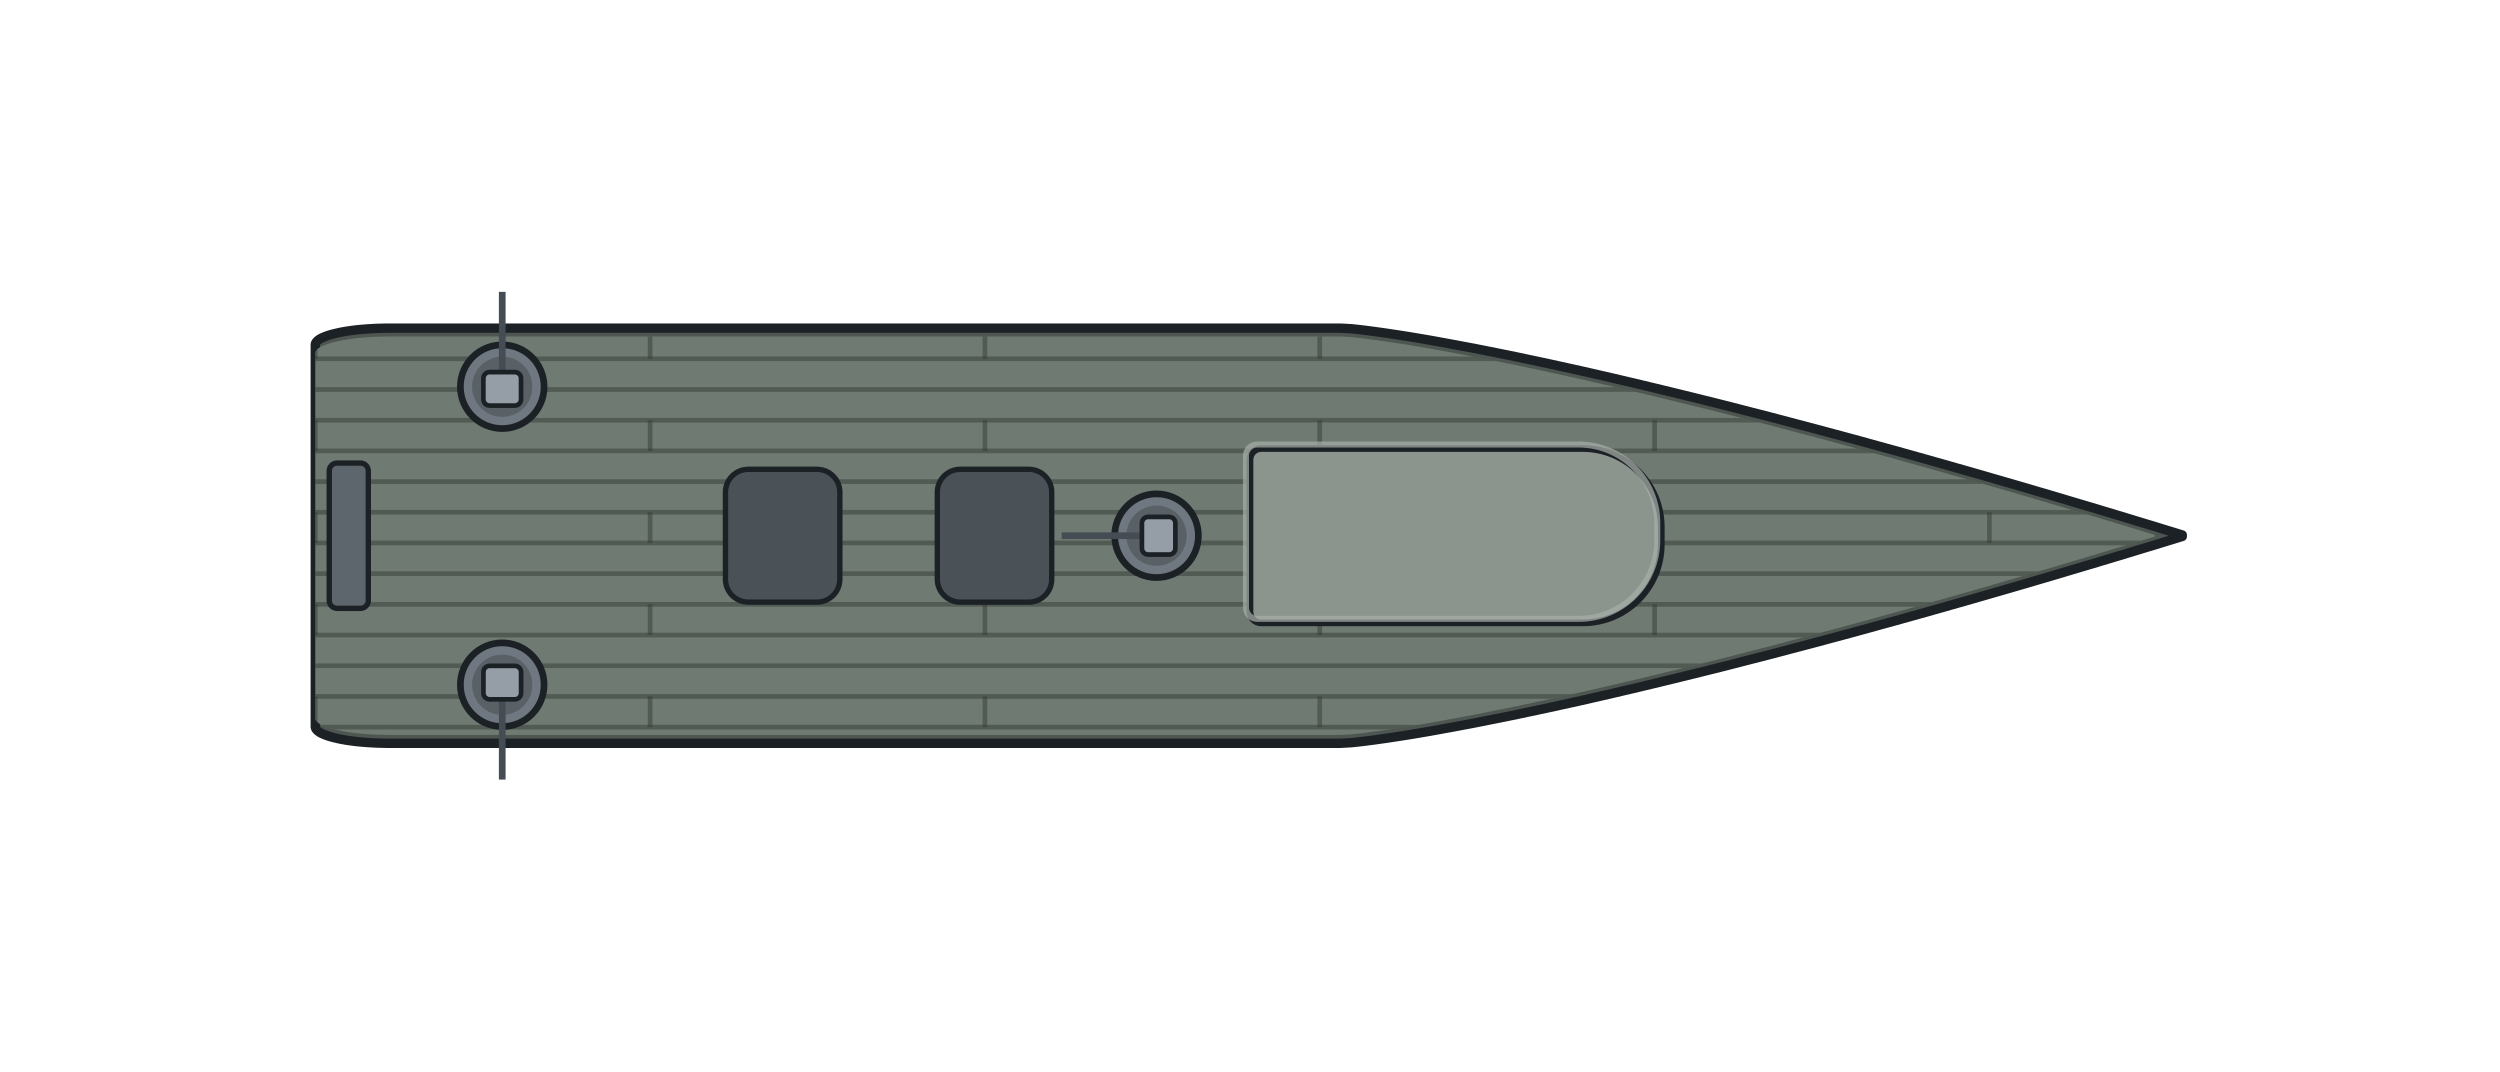
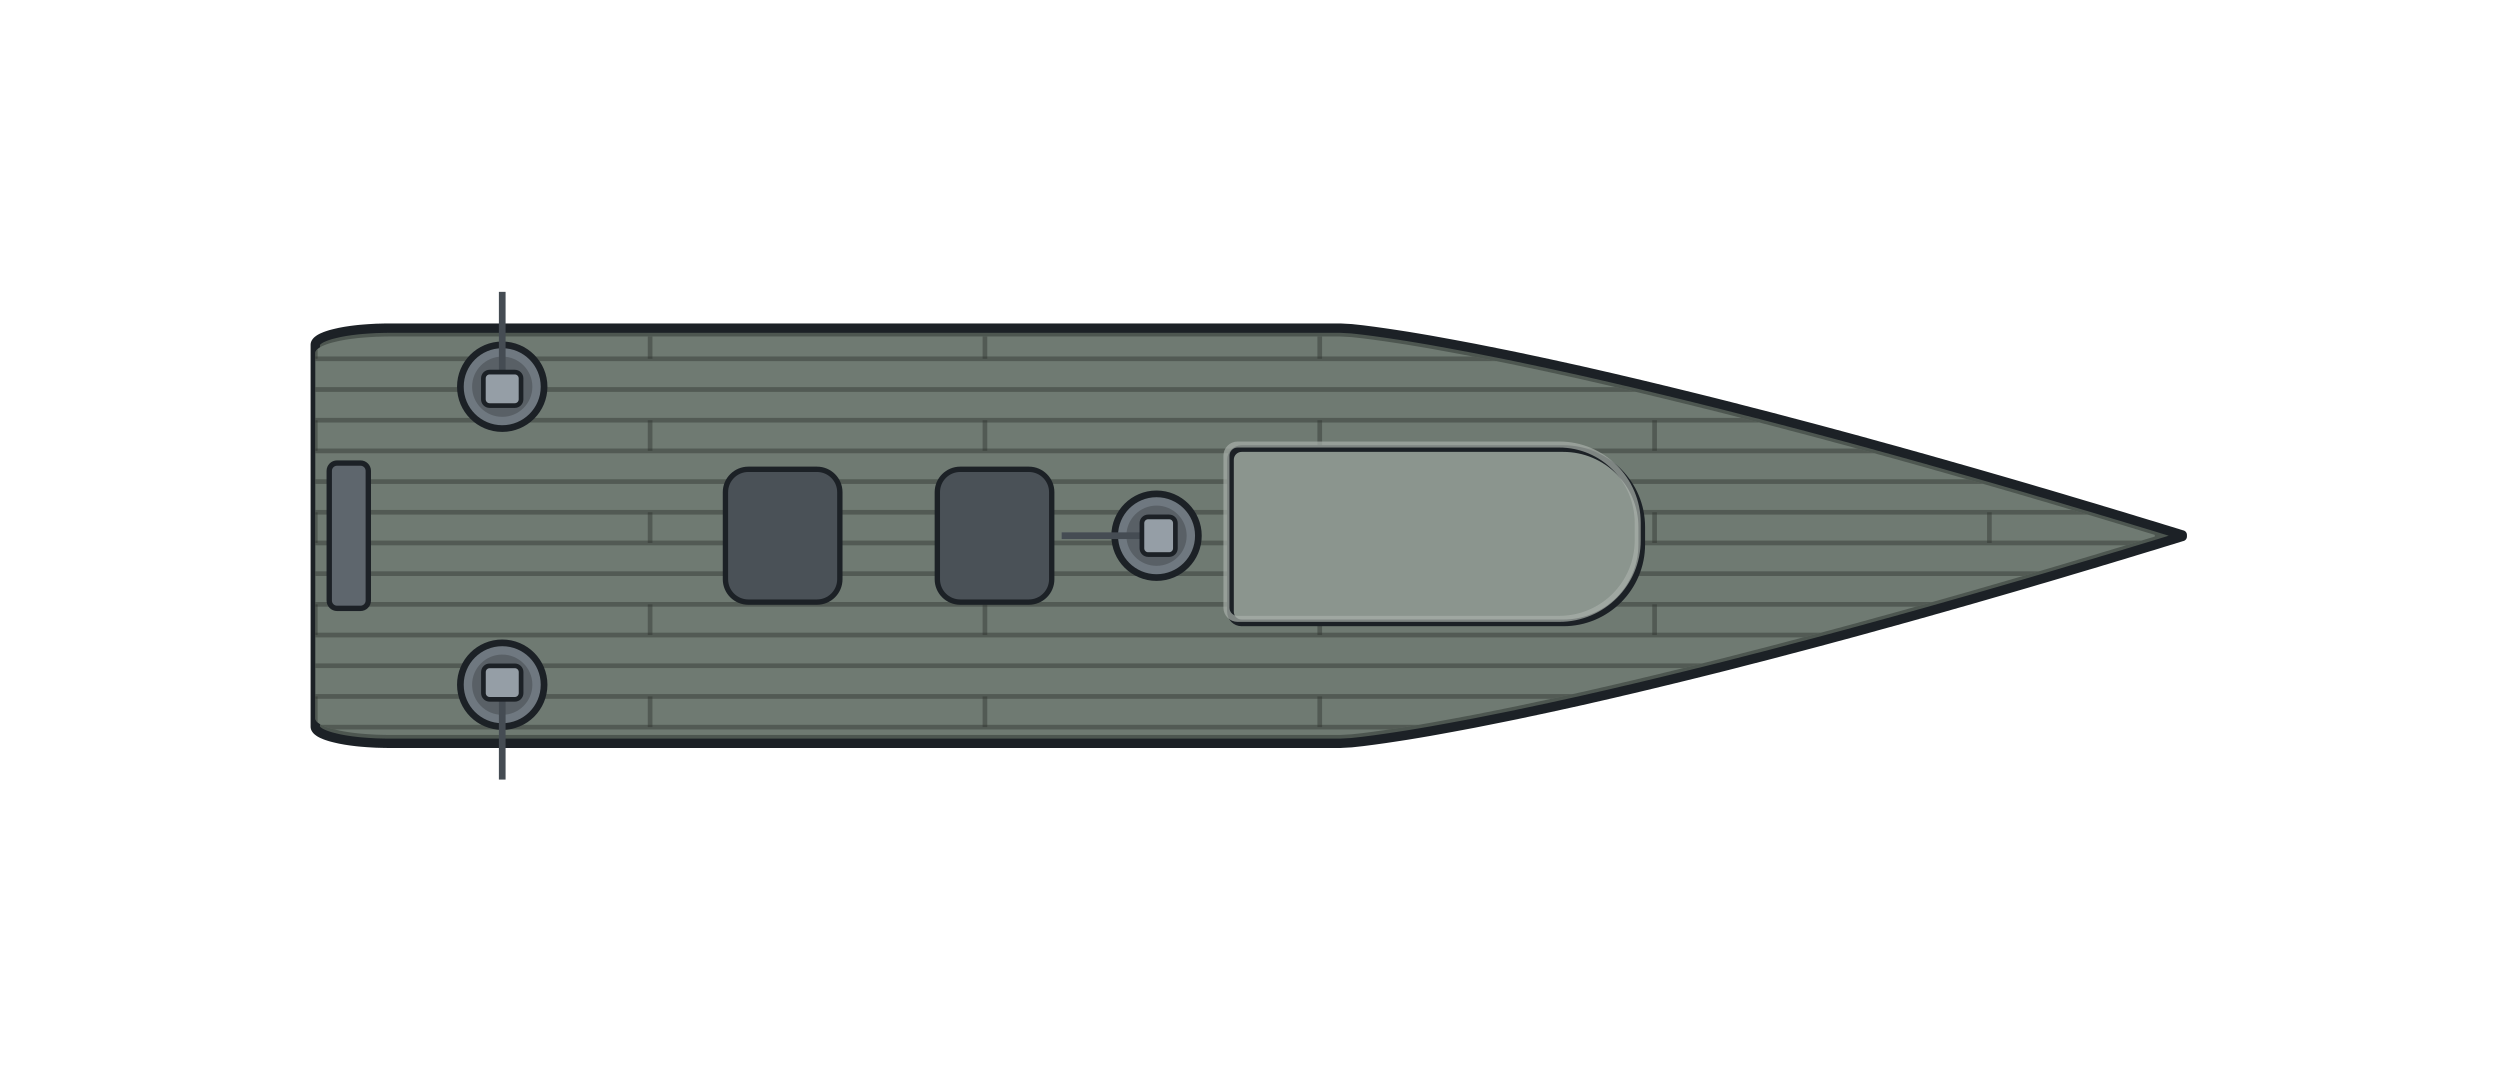
<svg xmlns="http://www.w3.org/2000/svg" width="448" height="192" viewBox="-22.4 -9.6 44.8 19.2" shape-rendering="geometricPrecision">
  <defs>
    <clipPath id="hullclip">
      <path d="M-16.75,-3.422 L-16.749,-3.435 L-16.745,-3.448 L-16.739,-3.46 L-16.73,-3.473 L-16.719,-3.486 L-16.706,-3.498 L-16.69,-3.51 L-16.672,-3.523 L-16.651,-3.535 L-16.628,-3.547 L-16.602,-3.558 L-16.574,-3.57 L-16.544,-3.581 L-16.511,-3.592 L-16.476,-3.603 L-16.438,-3.613 L-16.398,-3.623 L-16.355,-3.633 L-16.311,-3.643 L-16.263,-3.652 L-16.214,-3.661 L-16.162,-3.669 L-16.107,-3.677 L-16.051,-3.684 L-15.992,-3.691 L-15.93,-3.697 L-15.866,-3.702 L-15.8,-3.707 L-15.732,-3.711 L-15.662,-3.715 L-15.589,-3.717 L-15.513,-3.719 L-15.436,-3.72 L-15.356,-3.72 L-15.274,-3.72 L-15.19,-3.72 L-15.104,-3.72 L-15.015,-3.72 L-14.924,-3.72 L-14.831,-3.72 L-14.736,-3.72 L-14.639,-3.72 L-14.54,-3.72 L-14.438,-3.72 L-14.334,-3.72 L-14.229,-3.72 L-14.121,-3.72 L-14.011,-3.72 L-13.899,-3.72 L-13.785,-3.72 L-13.669,-3.72 L-13.551,-3.72 L-13.431,-3.72 L-13.309,-3.72 L-13.185,-3.72 L-13.06,-3.72 L-12.932,-3.72 L-12.802,-3.72 L-12.671,-3.72 L-12.538,-3.72 L-12.402,-3.72 L-12.266,-3.72 L-12.127,-3.72 L-11.986,-3.72 L-11.844,-3.72 L-11.7,-3.72 L-11.554,-3.72 L-11.407,-3.72 L-11.258,-3.72 L-11.107,-3.72 L-10.955,-3.72 L-10.801,-3.72 L-10.646,-3.72 L-10.489,-3.72 L-10.33,-3.72 L-10.17,-3.72 L-10.008,-3.72 L-9.845,-3.72 L-9.681,-3.72 L-9.515,-3.72 L-9.348,-3.72 L-9.179,-3.72 L-9.009,-3.72 L-8.838,-3.72 L-8.665,-3.72 L-8.492,-3.72 L-8.317,-3.72 L-8.14,-3.72 L-7.963,-3.72 L-7.784,-3.72 L-7.604,-3.72 L-7.423,-3.72 L-7.241,-3.72 L-7.058,-3.72 L-6.874,-3.72 L-6.689,-3.72 L-6.503,-3.72 L-6.316,-3.72 L-6.128,-3.72 L-5.94,-3.72 L-5.75,-3.72 L-5.559,-3.72 L-5.368,-3.72 L-5.176,-3.72 L-4.983,-3.72 L-4.79,-3.72 L-4.595,-3.72 L-4.4,-3.72 L-4.205,-3.72 L-4.009,-3.72 L-3.812,-3.72 L-3.614,-3.72 L-3.417,-3.72 L-3.218,-3.72 L-3.019,-3.72 L-2.82,-3.72 L-2.62,-3.72 L-2.42,-3.72 L-2.22,-3.72 L-2.019,-3.72 L-1.818,-3.72 L-1.617,-3.72 L-1.415,-3.72 L-1.213,-3.72 L-1.011,-3.72 L-0.809,-3.72 L-0.607,-3.72 L-0.405,-3.72 L-0.202,-3.72 L-0,-3.72 L0.202,-3.72 L0.405,-3.72 L0.607,-3.72 L0.809,-3.72 L1.011,-3.72 L1.213,-3.72 L1.415,-3.72 L1.617,-3.72 L1.818,-3.709 L2.019,-3.687 L2.22,-3.661 L2.42,-3.633 L2.62,-3.603 L2.82,-3.572 L3.019,-3.539 L3.218,-3.505 L3.417,-3.469 L3.614,-3.433 L3.812,-3.396 L4.009,-3.359 L4.205,-3.32 L4.4,-3.281 L4.595,-3.242 L4.79,-3.202 L4.983,-3.161 L5.176,-3.12 L5.368,-3.079 L5.559,-3.037 L5.75,-2.995 L5.94,-2.953 L6.128,-2.91 L6.316,-2.867 L6.503,-2.824 L6.689,-2.78 L6.874,-2.737 L7.058,-2.693 L7.241,-2.649 L7.423,-2.605 L7.604,-2.561 L7.784,-2.517 L7.963,-2.473 L8.14,-2.429 L8.317,-2.385 L8.492,-2.341 L8.665,-2.297 L8.838,-2.252 L9.009,-2.208 L9.179,-2.165 L9.348,-2.121 L9.515,-2.077 L9.681,-2.033 L9.845,-1.99 L10.008,-1.947 L10.17,-1.904 L10.33,-1.861 L10.489,-1.818 L10.646,-1.776 L10.801,-1.734 L10.955,-1.692 L11.107,-1.65 L11.258,-1.608 L11.407,-1.567 L11.554,-1.527 L11.7,-1.486 L11.844,-1.446 L11.986,-1.406 L12.127,-1.367 L12.266,-1.327 L12.402,-1.289 L12.538,-1.25 L12.671,-1.212 L12.802,-1.175 L12.932,-1.138 L13.06,-1.101 L13.185,-1.065 L13.309,-1.029 L13.431,-0.994 L13.551,-0.959 L13.669,-0.925 L13.785,-0.891 L13.899,-0.858 L14.011,-0.825 L14.121,-0.792 L14.229,-0.761 L14.334,-0.73 L14.438,-0.699 L14.54,-0.669 L14.639,-0.639 L14.736,-0.61 L14.831,-0.582 L14.924,-0.554 L15.015,-0.527 L15.104,-0.501 L15.19,-0.475 L15.274,-0.449 L15.356,-0.425 L15.436,-0.401 L15.513,-0.377 L15.589,-0.355 L15.662,-0.333 L15.732,-0.311 L15.8,-0.291 L15.866,-0.27 L15.93,-0.251 L15.992,-0.232 L16.051,-0.214 L16.107,-0.197 L16.162,-0.181 L16.214,-0.165 L16.263,-0.15 L16.311,-0.135 L16.355,-0.121 L16.398,-0.108 L16.438,-0.096 L16.476,-0.084 L16.511,-0.074 L16.544,-0.064 L16.574,-0.054 L16.602,-0.046 L16.628,-0.038 L16.651,-0.03 L16.672,-0.024 L16.69,-0.018 L16.706,-0.014 L16.706,0.014 L16.69,0.018 L16.672,0.024 L16.651,0.03 L16.628,0.038 L16.602,0.046 L16.574,0.054 L16.544,0.064 L16.511,0.074 L16.476,0.084 L16.438,0.096 L16.398,0.108 L16.355,0.121 L16.311,0.135 L16.263,0.15 L16.214,0.165 L16.162,0.181 L16.107,0.197 L16.051,0.214 L15.992,0.232 L15.93,0.251 L15.866,0.27 L15.8,0.291 L15.732,0.311 L15.662,0.333 L15.589,0.355 L15.513,0.377 L15.436,0.401 L15.356,0.425 L15.274,0.449 L15.19,0.475 L15.104,0.501 L15.015,0.527 L14.924,0.554 L14.831,0.582 L14.736,0.61 L14.639,0.639 L14.54,0.669 L14.438,0.699 L14.334,0.73 L14.229,0.761 L14.121,0.792 L14.011,0.825 L13.899,0.858 L13.785,0.891 L13.669,0.925 L13.551,0.959 L13.431,0.994 L13.309,1.029 L13.185,1.065 L13.06,1.101 L12.932,1.138 L12.802,1.175 L12.671,1.212 L12.538,1.25 L12.402,1.289 L12.266,1.327 L12.127,1.367 L11.986,1.406 L11.844,1.446 L11.7,1.486 L11.554,1.527 L11.407,1.567 L11.258,1.608 L11.107,1.65 L10.955,1.692 L10.801,1.734 L10.646,1.776 L10.489,1.818 L10.33,1.861 L10.17,1.904 L10.008,1.947 L9.845,1.99 L9.681,2.033 L9.515,2.077 L9.348,2.121 L9.179,2.165 L9.009,2.208 L8.838,2.252 L8.665,2.297 L8.492,2.341 L8.317,2.385 L8.14,2.429 L7.963,2.473 L7.784,2.517 L7.604,2.561 L7.423,2.605 L7.241,2.649 L7.058,2.693 L6.874,2.737 L6.689,2.78 L6.503,2.824 L6.316,2.867 L6.128,2.91 L5.94,2.953 L5.75,2.995 L5.559,3.037 L5.368,3.079 L5.176,3.12 L4.983,3.161 L4.79,3.202 L4.595,3.242 L4.4,3.281 L4.205,3.32 L4.009,3.359 L3.812,3.396 L3.614,3.433 L3.417,3.469 L3.218,3.505 L3.019,3.539 L2.82,3.572 L2.62,3.603 L2.42,3.633 L2.22,3.661 L2.019,3.687 L1.818,3.709 L1.617,3.72 L1.415,3.72 L1.213,3.72 L1.011,3.72 L0.809,3.72 L0.607,3.72 L0.405,3.72 L0.202,3.72 L-0,3.72 L-0.202,3.72 L-0.405,3.72 L-0.607,3.72 L-0.809,3.72 L-1.011,3.72 L-1.213,3.72 L-1.415,3.72 L-1.617,3.72 L-1.818,3.72 L-2.019,3.72 L-2.22,3.72 L-2.42,3.72 L-2.62,3.72 L-2.82,3.72 L-3.019,3.72 L-3.218,3.72 L-3.417,3.72 L-3.614,3.72 L-3.812,3.72 L-4.009,3.72 L-4.205,3.72 L-4.4,3.72 L-4.595,3.72 L-4.79,3.72 L-4.983,3.72 L-5.176,3.72 L-5.368,3.72 L-5.559,3.72 L-5.75,3.72 L-5.94,3.72 L-6.128,3.72 L-6.316,3.72 L-6.503,3.72 L-6.689,3.72 L-6.874,3.72 L-7.058,3.72 L-7.241,3.72 L-7.423,3.72 L-7.604,3.72 L-7.784,3.72 L-7.963,3.72 L-8.14,3.72 L-8.317,3.72 L-8.492,3.72 L-8.665,3.72 L-8.838,3.72 L-9.009,3.72 L-9.179,3.72 L-9.348,3.72 L-9.515,3.72 L-9.681,3.72 L-9.845,3.72 L-10.008,3.72 L-10.17,3.72 L-10.33,3.72 L-10.489,3.72 L-10.646,3.72 L-10.801,3.72 L-10.955,3.72 L-11.107,3.72 L-11.258,3.72 L-11.407,3.72 L-11.554,3.72 L-11.7,3.72 L-11.844,3.72 L-11.986,3.72 L-12.127,3.72 L-12.266,3.72 L-12.402,3.72 L-12.538,3.72 L-12.671,3.72 L-12.802,3.72 L-12.932,3.72 L-13.06,3.72 L-13.185,3.72 L-13.309,3.72 L-13.431,3.72 L-13.551,3.72 L-13.669,3.72 L-13.785,3.72 L-13.899,3.72 L-14.011,3.72 L-14.121,3.72 L-14.229,3.72 L-14.334,3.72 L-14.438,3.72 L-14.54,3.72 L-14.639,3.72 L-14.736,3.72 L-14.831,3.72 L-14.924,3.72 L-15.015,3.72 L-15.104,3.72 L-15.19,3.72 L-15.274,3.72 L-15.356,3.72 L-15.436,3.72 L-15.513,3.719 L-15.589,3.717 L-15.662,3.715 L-15.732,3.711 L-15.8,3.707 L-15.866,3.702 L-15.93,3.697 L-15.992,3.691 L-16.051,3.684 L-16.107,3.677 L-16.162,3.669 L-16.214,3.661 L-16.263,3.652 L-16.311,3.643 L-16.355,3.633 L-16.398,3.623 L-16.438,3.613 L-16.476,3.603 L-16.511,3.592 L-16.544,3.581 L-16.574,3.57 L-16.602,3.558 L-16.628,3.547 L-16.651,3.535 L-16.672,3.523 L-16.69,3.51 L-16.706,3.498 L-16.719,3.486 L-16.73,3.473 L-16.739,3.46 L-16.745,3.448 L-16.749,3.435 L-16.75,3.422 Z" />
    </clipPath>
    <clipPath id="deckclip">
      <path d="M-16.75,-3.272 L-16.749,-3.285 L-16.745,-3.298 L-16.739,-3.31 L-16.73,-3.323 L-16.719,-3.336 L-16.706,-3.348 L-16.69,-3.36 L-16.672,-3.373 L-16.651,-3.385 L-16.628,-3.397 L-16.602,-3.408 L-16.574,-3.42 L-16.544,-3.431 L-16.511,-3.442 L-16.476,-3.453 L-16.438,-3.463 L-16.398,-3.473 L-16.355,-3.483 L-16.311,-3.493 L-16.263,-3.502 L-16.214,-3.511 L-16.162,-3.519 L-16.107,-3.527 L-16.051,-3.534 L-15.992,-3.541 L-15.93,-3.547 L-15.866,-3.552 L-15.8,-3.557 L-15.732,-3.561 L-15.662,-3.565 L-15.589,-3.567 L-15.513,-3.569 L-15.436,-3.57 L-15.356,-3.57 L-15.274,-3.57 L-15.19,-3.57 L-15.104,-3.57 L-15.015,-3.57 L-14.924,-3.57 L-14.831,-3.57 L-14.736,-3.57 L-14.639,-3.57 L-14.54,-3.57 L-14.438,-3.57 L-14.334,-3.57 L-14.229,-3.57 L-14.121,-3.57 L-14.011,-3.57 L-13.899,-3.57 L-13.785,-3.57 L-13.669,-3.57 L-13.551,-3.57 L-13.431,-3.57 L-13.309,-3.57 L-13.185,-3.57 L-13.06,-3.57 L-12.932,-3.57 L-12.802,-3.57 L-12.671,-3.57 L-12.538,-3.57 L-12.402,-3.57 L-12.266,-3.57 L-12.127,-3.57 L-11.986,-3.57 L-11.844,-3.57 L-11.7,-3.57 L-11.554,-3.57 L-11.407,-3.57 L-11.258,-3.57 L-11.107,-3.57 L-10.955,-3.57 L-10.801,-3.57 L-10.646,-3.57 L-10.489,-3.57 L-10.33,-3.57 L-10.17,-3.57 L-10.008,-3.57 L-9.845,-3.57 L-9.681,-3.57 L-9.515,-3.57 L-9.348,-3.57 L-9.179,-3.57 L-9.009,-3.57 L-8.838,-3.57 L-8.665,-3.57 L-8.492,-3.57 L-8.317,-3.57 L-8.14,-3.57 L-7.963,-3.57 L-7.784,-3.57 L-7.604,-3.57 L-7.423,-3.57 L-7.241,-3.57 L-7.058,-3.57 L-6.874,-3.57 L-6.689,-3.57 L-6.503,-3.57 L-6.316,-3.57 L-6.128,-3.57 L-5.94,-3.57 L-5.75,-3.57 L-5.559,-3.57 L-5.368,-3.57 L-5.176,-3.57 L-4.983,-3.57 L-4.79,-3.57 L-4.595,-3.57 L-4.4,-3.57 L-4.205,-3.57 L-4.009,-3.57 L-3.812,-3.57 L-3.614,-3.57 L-3.417,-3.57 L-3.218,-3.57 L-3.019,-3.57 L-2.82,-3.57 L-2.62,-3.57 L-2.42,-3.57 L-2.22,-3.57 L-2.019,-3.57 L-1.818,-3.57 L-1.617,-3.57 L-1.415,-3.57 L-1.213,-3.57 L-1.011,-3.57 L-0.809,-3.57 L-0.607,-3.57 L-0.405,-3.57 L-0.202,-3.57 L-0,-3.57 L0.202,-3.57 L0.405,-3.57 L0.607,-3.57 L0.809,-3.57 L1.011,-3.57 L1.213,-3.57 L1.415,-3.57 L1.617,-3.57 L1.818,-3.559 L2.019,-3.537 L2.22,-3.511 L2.42,-3.483 L2.62,-3.453 L2.82,-3.422 L3.019,-3.389 L3.218,-3.355 L3.417,-3.319 L3.614,-3.283 L3.812,-3.246 L4.009,-3.209 L4.205,-3.17 L4.4,-3.131 L4.595,-3.092 L4.79,-3.052 L4.983,-3.011 L5.176,-2.97 L5.368,-2.929 L5.559,-2.887 L5.75,-2.845 L5.94,-2.803 L6.128,-2.76 L6.316,-2.717 L6.503,-2.674 L6.689,-2.63 L6.874,-2.587 L7.058,-2.543 L7.241,-2.499 L7.423,-2.455 L7.604,-2.411 L7.784,-2.367 L7.963,-2.323 L8.14,-2.279 L8.317,-2.235 L8.492,-2.191 L8.665,-2.147 L8.838,-2.102 L9.009,-2.058 L9.179,-2.015 L9.348,-1.971 L9.515,-1.927 L9.681,-1.883 L9.845,-1.84 L10.008,-1.797 L10.17,-1.754 L10.33,-1.711 L10.489,-1.668 L10.646,-1.626 L10.801,-1.584 L10.955,-1.542 L11.107,-1.5 L11.258,-1.458 L11.407,-1.417 L11.554,-1.377 L11.7,-1.336 L11.844,-1.296 L11.986,-1.256 L12.127,-1.217 L12.266,-1.177 L12.402,-1.139 L12.538,-1.1 L12.671,-1.062 L12.802,-1.025 L12.932,-0.988 L13.06,-0.951 L13.185,-0.915 L13.309,-0.879 L13.431,-0.844 L13.551,-0.809 L13.669,-0.775 L13.785,-0.741 L13.899,-0.708 L14.011,-0.675 L14.121,-0.642 L14.229,-0.611 L14.334,-0.58 L14.438,-0.549 L14.54,-0.519 L14.639,-0.489 L14.736,-0.46 L14.831,-0.432 L14.924,-0.404 L15.015,-0.377 L15.104,-0.351 L15.19,-0.325 L15.274,-0.299 L15.356,-0.275 L15.436,-0.251 L15.513,-0.227 L15.589,-0.205 L15.662,-0.183 L15.732,-0.161 L15.8,-0.141 L15.866,-0.12 L15.93,-0.101 L15.992,-0.082 L16.051,-0.064 L16.107,-0.047 L16.162,-0.031 L16.214,-0.015 L16.214,0.015 L16.162,0.031 L16.107,0.047 L16.051,0.064 L15.992,0.082 L15.93,0.101 L15.866,0.12 L15.8,0.141 L15.732,0.161 L15.662,0.183 L15.589,0.205 L15.513,0.227 L15.436,0.251 L15.356,0.275 L15.274,0.299 L15.19,0.325 L15.104,0.351 L15.015,0.377 L14.924,0.404 L14.831,0.432 L14.736,0.46 L14.639,0.489 L14.54,0.519 L14.438,0.549 L14.334,0.58 L14.229,0.611 L14.121,0.642 L14.011,0.675 L13.899,0.708 L13.785,0.741 L13.669,0.775 L13.551,0.809 L13.431,0.844 L13.309,0.879 L13.185,0.915 L13.06,0.951 L12.932,0.988 L12.802,1.025 L12.671,1.062 L12.538,1.1 L12.402,1.139 L12.266,1.177 L12.127,1.217 L11.986,1.256 L11.844,1.296 L11.7,1.336 L11.554,1.377 L11.407,1.417 L11.258,1.458 L11.107,1.5 L10.955,1.542 L10.801,1.584 L10.646,1.626 L10.489,1.668 L10.33,1.711 L10.17,1.754 L10.008,1.797 L9.845,1.84 L9.681,1.883 L9.515,1.927 L9.348,1.971 L9.179,2.015 L9.009,2.058 L8.838,2.102 L8.665,2.147 L8.492,2.191 L8.317,2.235 L8.14,2.279 L7.963,2.323 L7.784,2.367 L7.604,2.411 L7.423,2.455 L7.241,2.499 L7.058,2.543 L6.874,2.587 L6.689,2.63 L6.503,2.674 L6.316,2.717 L6.128,2.76 L5.94,2.803 L5.75,2.845 L5.559,2.887 L5.368,2.929 L5.176,2.97 L4.983,3.011 L4.79,3.052 L4.595,3.092 L4.4,3.131 L4.205,3.17 L4.009,3.209 L3.812,3.246 L3.614,3.283 L3.417,3.319 L3.218,3.355 L3.019,3.389 L2.82,3.422 L2.62,3.453 L2.42,3.483 L2.22,3.511 L2.019,3.537 L1.818,3.559 L1.617,3.57 L1.415,3.57 L1.213,3.57 L1.011,3.57 L0.809,3.57 L0.607,3.57 L0.405,3.57 L0.202,3.57 L-0,3.57 L-0.202,3.57 L-0.405,3.57 L-0.607,3.57 L-0.809,3.57 L-1.011,3.57 L-1.213,3.57 L-1.415,3.57 L-1.617,3.57 L-1.818,3.57 L-2.019,3.57 L-2.22,3.57 L-2.42,3.57 L-2.62,3.57 L-2.82,3.57 L-3.019,3.57 L-3.218,3.57 L-3.417,3.57 L-3.614,3.57 L-3.812,3.57 L-4.009,3.57 L-4.205,3.57 L-4.4,3.57 L-4.595,3.57 L-4.79,3.57 L-4.983,3.57 L-5.176,3.57 L-5.368,3.57 L-5.559,3.57 L-5.75,3.57 L-5.94,3.57 L-6.128,3.57 L-6.316,3.57 L-6.503,3.57 L-6.689,3.57 L-6.874,3.57 L-7.058,3.57 L-7.241,3.57 L-7.423,3.57 L-7.604,3.57 L-7.784,3.57 L-7.963,3.57 L-8.14,3.57 L-8.317,3.57 L-8.492,3.57 L-8.665,3.57 L-8.838,3.57 L-9.009,3.57 L-9.179,3.57 L-9.348,3.57 L-9.515,3.57 L-9.681,3.57 L-9.845,3.57 L-10.008,3.57 L-10.17,3.57 L-10.33,3.57 L-10.489,3.57 L-10.646,3.57 L-10.801,3.57 L-10.955,3.57 L-11.107,3.57 L-11.258,3.57 L-11.407,3.57 L-11.554,3.57 L-11.7,3.57 L-11.844,3.57 L-11.986,3.57 L-12.127,3.57 L-12.266,3.57 L-12.402,3.57 L-12.538,3.57 L-12.671,3.57 L-12.802,3.57 L-12.932,3.57 L-13.06,3.57 L-13.185,3.57 L-13.309,3.57 L-13.431,3.57 L-13.551,3.57 L-13.669,3.57 L-13.785,3.57 L-13.899,3.57 L-14.011,3.57 L-14.121,3.57 L-14.229,3.57 L-14.334,3.57 L-14.438,3.57 L-14.54,3.57 L-14.639,3.57 L-14.736,3.57 L-14.831,3.57 L-14.924,3.57 L-15.015,3.57 L-15.104,3.57 L-15.19,3.57 L-15.274,3.57 L-15.356,3.57 L-15.436,3.57 L-15.513,3.569 L-15.589,3.567 L-15.662,3.565 L-15.732,3.561 L-15.8,3.557 L-15.866,3.552 L-15.93,3.547 L-15.992,3.541 L-16.051,3.534 L-16.107,3.527 L-16.162,3.519 L-16.214,3.511 L-16.263,3.502 L-16.311,3.493 L-16.355,3.483 L-16.398,3.473 L-16.438,3.463 L-16.476,3.453 L-16.511,3.442 L-16.544,3.431 L-16.574,3.42 L-16.602,3.408 L-16.628,3.397 L-16.651,3.385 L-16.672,3.373 L-16.69,3.36 L-16.706,3.348 L-16.719,3.336 L-16.73,3.323 L-16.739,3.31 L-16.745,3.298 L-16.749,3.285 L-16.75,3.272 Z" />
    </clipPath>
  </defs>
  <path d="M-16.75,-3.422 L-16.749,-3.435 L-16.745,-3.448 L-16.739,-3.46 L-16.73,-3.473 L-16.719,-3.486 L-16.706,-3.498 L-16.69,-3.51 L-16.672,-3.523 L-16.651,-3.535 L-16.628,-3.547 L-16.602,-3.558 L-16.574,-3.57 L-16.544,-3.581 L-16.511,-3.592 L-16.476,-3.603 L-16.438,-3.613 L-16.398,-3.623 L-16.355,-3.633 L-16.311,-3.643 L-16.263,-3.652 L-16.214,-3.661 L-16.162,-3.669 L-16.107,-3.677 L-16.051,-3.684 L-15.992,-3.691 L-15.93,-3.697 L-15.866,-3.702 L-15.8,-3.707 L-15.732,-3.711 L-15.662,-3.715 L-15.589,-3.717 L-15.513,-3.719 L-15.436,-3.72 L-15.356,-3.72 L-15.274,-3.72 L-15.19,-3.72 L-15.104,-3.72 L-15.015,-3.72 L-14.924,-3.72 L-14.831,-3.72 L-14.736,-3.72 L-14.639,-3.72 L-14.54,-3.72 L-14.438,-3.72 L-14.334,-3.72 L-14.229,-3.72 L-14.121,-3.72 L-14.011,-3.72 L-13.899,-3.72 L-13.785,-3.72 L-13.669,-3.72 L-13.551,-3.72 L-13.431,-3.72 L-13.309,-3.72 L-13.185,-3.72 L-13.06,-3.72 L-12.932,-3.72 L-12.802,-3.72 L-12.671,-3.72 L-12.538,-3.72 L-12.402,-3.72 L-12.266,-3.72 L-12.127,-3.72 L-11.986,-3.72 L-11.844,-3.72 L-11.7,-3.72 L-11.554,-3.72 L-11.407,-3.72 L-11.258,-3.72 L-11.107,-3.72 L-10.955,-3.72 L-10.801,-3.72 L-10.646,-3.72 L-10.489,-3.72 L-10.33,-3.72 L-10.17,-3.72 L-10.008,-3.72 L-9.845,-3.72 L-9.681,-3.72 L-9.515,-3.72 L-9.348,-3.72 L-9.179,-3.72 L-9.009,-3.72 L-8.838,-3.72 L-8.665,-3.72 L-8.492,-3.72 L-8.317,-3.72 L-8.14,-3.72 L-7.963,-3.72 L-7.784,-3.72 L-7.604,-3.72 L-7.423,-3.72 L-7.241,-3.72 L-7.058,-3.72 L-6.874,-3.72 L-6.689,-3.72 L-6.503,-3.72 L-6.316,-3.72 L-6.128,-3.72 L-5.94,-3.72 L-5.75,-3.72 L-5.559,-3.72 L-5.368,-3.72 L-5.176,-3.72 L-4.983,-3.72 L-4.79,-3.72 L-4.595,-3.72 L-4.4,-3.72 L-4.205,-3.72 L-4.009,-3.72 L-3.812,-3.72 L-3.614,-3.72 L-3.417,-3.72 L-3.218,-3.72 L-3.019,-3.72 L-2.82,-3.72 L-2.62,-3.72 L-2.42,-3.72 L-2.22,-3.72 L-2.019,-3.72 L-1.818,-3.72 L-1.617,-3.72 L-1.415,-3.72 L-1.213,-3.72 L-1.011,-3.72 L-0.809,-3.72 L-0.607,-3.72 L-0.405,-3.72 L-0.202,-3.72 L-0,-3.72 L0.202,-3.72 L0.405,-3.72 L0.607,-3.72 L0.809,-3.72 L1.011,-3.72 L1.213,-3.72 L1.415,-3.72 L1.617,-3.72 L1.818,-3.709 L2.019,-3.687 L2.22,-3.661 L2.42,-3.633 L2.62,-3.603 L2.82,-3.572 L3.019,-3.539 L3.218,-3.505 L3.417,-3.469 L3.614,-3.433 L3.812,-3.396 L4.009,-3.359 L4.205,-3.32 L4.4,-3.281 L4.595,-3.242 L4.79,-3.202 L4.983,-3.161 L5.176,-3.12 L5.368,-3.079 L5.559,-3.037 L5.75,-2.995 L5.94,-2.953 L6.128,-2.91 L6.316,-2.867 L6.503,-2.824 L6.689,-2.78 L6.874,-2.737 L7.058,-2.693 L7.241,-2.649 L7.423,-2.605 L7.604,-2.561 L7.784,-2.517 L7.963,-2.473 L8.14,-2.429 L8.317,-2.385 L8.492,-2.341 L8.665,-2.297 L8.838,-2.252 L9.009,-2.208 L9.179,-2.165 L9.348,-2.121 L9.515,-2.077 L9.681,-2.033 L9.845,-1.99 L10.008,-1.947 L10.17,-1.904 L10.33,-1.861 L10.489,-1.818 L10.646,-1.776 L10.801,-1.734 L10.955,-1.692 L11.107,-1.65 L11.258,-1.608 L11.407,-1.567 L11.554,-1.527 L11.7,-1.486 L11.844,-1.446 L11.986,-1.406 L12.127,-1.367 L12.266,-1.327 L12.402,-1.289 L12.538,-1.25 L12.671,-1.212 L12.802,-1.175 L12.932,-1.138 L13.06,-1.101 L13.185,-1.065 L13.309,-1.029 L13.431,-0.994 L13.551,-0.959 L13.669,-0.925 L13.785,-0.891 L13.899,-0.858 L14.011,-0.825 L14.121,-0.792 L14.229,-0.761 L14.334,-0.73 L14.438,-0.699 L14.54,-0.669 L14.639,-0.639 L14.736,-0.61 L14.831,-0.582 L14.924,-0.554 L15.015,-0.527 L15.104,-0.501 L15.19,-0.475 L15.274,-0.449 L15.356,-0.425 L15.436,-0.401 L15.513,-0.377 L15.589,-0.355 L15.662,-0.333 L15.732,-0.311 L15.8,-0.291 L15.866,-0.27 L15.93,-0.251 L15.992,-0.232 L16.051,-0.214 L16.107,-0.197 L16.162,-0.181 L16.214,-0.165 L16.263,-0.15 L16.311,-0.135 L16.355,-0.121 L16.398,-0.108 L16.438,-0.096 L16.476,-0.084 L16.511,-0.074 L16.544,-0.064 L16.574,-0.054 L16.602,-0.046 L16.628,-0.038 L16.651,-0.03 L16.672,-0.024 L16.69,-0.018 L16.706,-0.014 L16.706,0.014 L16.69,0.018 L16.672,0.024 L16.651,0.03 L16.628,0.038 L16.602,0.046 L16.574,0.054 L16.544,0.064 L16.511,0.074 L16.476,0.084 L16.438,0.096 L16.398,0.108 L16.355,0.121 L16.311,0.135 L16.263,0.15 L16.214,0.165 L16.162,0.181 L16.107,0.197 L16.051,0.214 L15.992,0.232 L15.93,0.251 L15.866,0.27 L15.8,0.291 L15.732,0.311 L15.662,0.333 L15.589,0.355 L15.513,0.377 L15.436,0.401 L15.356,0.425 L15.274,0.449 L15.19,0.475 L15.104,0.501 L15.015,0.527 L14.924,0.554 L14.831,0.582 L14.736,0.61 L14.639,0.639 L14.54,0.669 L14.438,0.699 L14.334,0.73 L14.229,0.761 L14.121,0.792 L14.011,0.825 L13.899,0.858 L13.785,0.891 L13.669,0.925 L13.551,0.959 L13.431,0.994 L13.309,1.029 L13.185,1.065 L13.06,1.101 L12.932,1.138 L12.802,1.175 L12.671,1.212 L12.538,1.25 L12.402,1.289 L12.266,1.327 L12.127,1.367 L11.986,1.406 L11.844,1.446 L11.7,1.486 L11.554,1.527 L11.407,1.567 L11.258,1.608 L11.107,1.65 L10.955,1.692 L10.801,1.734 L10.646,1.776 L10.489,1.818 L10.33,1.861 L10.17,1.904 L10.008,1.947 L9.845,1.99 L9.681,2.033 L9.515,2.077 L9.348,2.121 L9.179,2.165 L9.009,2.208 L8.838,2.252 L8.665,2.297 L8.492,2.341 L8.317,2.385 L8.14,2.429 L7.963,2.473 L7.784,2.517 L7.604,2.561 L7.423,2.605 L7.241,2.649 L7.058,2.693 L6.874,2.737 L6.689,2.78 L6.503,2.824 L6.316,2.867 L6.128,2.91 L5.94,2.953 L5.75,2.995 L5.559,3.037 L5.368,3.079 L5.176,3.12 L4.983,3.161 L4.79,3.202 L4.595,3.242 L4.4,3.281 L4.205,3.32 L4.009,3.359 L3.812,3.396 L3.614,3.433 L3.417,3.469 L3.218,3.505 L3.019,3.539 L2.82,3.572 L2.62,3.603 L2.42,3.633 L2.22,3.661 L2.019,3.687 L1.818,3.709 L1.617,3.72 L1.415,3.72 L1.213,3.72 L1.011,3.72 L0.809,3.72 L0.607,3.72 L0.405,3.72 L0.202,3.72 L-0,3.72 L-0.202,3.72 L-0.405,3.72 L-0.607,3.72 L-0.809,3.72 L-1.011,3.72 L-1.213,3.72 L-1.415,3.72 L-1.617,3.72 L-1.818,3.72 L-2.019,3.72 L-2.22,3.72 L-2.42,3.72 L-2.62,3.72 L-2.82,3.72 L-3.019,3.72 L-3.218,3.72 L-3.417,3.72 L-3.614,3.72 L-3.812,3.72 L-4.009,3.72 L-4.205,3.72 L-4.4,3.72 L-4.595,3.72 L-4.79,3.72 L-4.983,3.72 L-5.176,3.72 L-5.368,3.72 L-5.559,3.72 L-5.75,3.72 L-5.94,3.72 L-6.128,3.72 L-6.316,3.72 L-6.503,3.72 L-6.689,3.72 L-6.874,3.72 L-7.058,3.72 L-7.241,3.72 L-7.423,3.72 L-7.604,3.72 L-7.784,3.72 L-7.963,3.72 L-8.14,3.72 L-8.317,3.72 L-8.492,3.72 L-8.665,3.72 L-8.838,3.72 L-9.009,3.72 L-9.179,3.72 L-9.348,3.72 L-9.515,3.72 L-9.681,3.72 L-9.845,3.72 L-10.008,3.72 L-10.17,3.72 L-10.33,3.72 L-10.489,3.72 L-10.646,3.72 L-10.801,3.72 L-10.955,3.72 L-11.107,3.72 L-11.258,3.72 L-11.407,3.72 L-11.554,3.72 L-11.7,3.72 L-11.844,3.72 L-11.986,3.72 L-12.127,3.72 L-12.266,3.72 L-12.402,3.72 L-12.538,3.72 L-12.671,3.72 L-12.802,3.72 L-12.932,3.72 L-13.06,3.72 L-13.185,3.72 L-13.309,3.72 L-13.431,3.72 L-13.551,3.72 L-13.669,3.72 L-13.785,3.72 L-13.899,3.72 L-14.011,3.72 L-14.121,3.72 L-14.229,3.72 L-14.334,3.72 L-14.438,3.72 L-14.54,3.72 L-14.639,3.72 L-14.736,3.72 L-14.831,3.72 L-14.924,3.72 L-15.015,3.72 L-15.104,3.72 L-15.19,3.72 L-15.274,3.72 L-15.356,3.72 L-15.436,3.72 L-15.513,3.719 L-15.589,3.717 L-15.662,3.715 L-15.732,3.711 L-15.8,3.707 L-15.866,3.702 L-15.93,3.697 L-15.992,3.691 L-16.051,3.684 L-16.107,3.677 L-16.162,3.669 L-16.214,3.661 L-16.263,3.652 L-16.311,3.643 L-16.355,3.633 L-16.398,3.623 L-16.438,3.613 L-16.476,3.603 L-16.511,3.592 L-16.544,3.581 L-16.574,3.57 L-16.602,3.558 L-16.628,3.547 L-16.651,3.535 L-16.672,3.523 L-16.69,3.51 L-16.706,3.498 L-16.719,3.486 L-16.73,3.473 L-16.739,3.46 L-16.745,3.448 L-16.749,3.435 L-16.75,3.422 Z" fill="#4d5650" stroke="#1c2126" stroke-width="0.168" stroke-linejoin="round" />
  <path d="M-16.75,-3.272 L-16.749,-3.285 L-16.745,-3.298 L-16.739,-3.31 L-16.73,-3.323 L-16.719,-3.336 L-16.706,-3.348 L-16.69,-3.36 L-16.672,-3.373 L-16.651,-3.385 L-16.628,-3.397 L-16.602,-3.408 L-16.574,-3.42 L-16.544,-3.431 L-16.511,-3.442 L-16.476,-3.453 L-16.438,-3.463 L-16.398,-3.473 L-16.355,-3.483 L-16.311,-3.493 L-16.263,-3.502 L-16.214,-3.511 L-16.162,-3.519 L-16.107,-3.527 L-16.051,-3.534 L-15.992,-3.541 L-15.93,-3.547 L-15.866,-3.552 L-15.8,-3.557 L-15.732,-3.561 L-15.662,-3.565 L-15.589,-3.567 L-15.513,-3.569 L-15.436,-3.57 L-15.356,-3.57 L-15.274,-3.57 L-15.19,-3.57 L-15.104,-3.57 L-15.015,-3.57 L-14.924,-3.57 L-14.831,-3.57 L-14.736,-3.57 L-14.639,-3.57 L-14.54,-3.57 L-14.438,-3.57 L-14.334,-3.57 L-14.229,-3.57 L-14.121,-3.57 L-14.011,-3.57 L-13.899,-3.57 L-13.785,-3.57 L-13.669,-3.57 L-13.551,-3.57 L-13.431,-3.57 L-13.309,-3.57 L-13.185,-3.57 L-13.06,-3.57 L-12.932,-3.57 L-12.802,-3.57 L-12.671,-3.57 L-12.538,-3.57 L-12.402,-3.57 L-12.266,-3.57 L-12.127,-3.57 L-11.986,-3.57 L-11.844,-3.57 L-11.7,-3.57 L-11.554,-3.57 L-11.407,-3.57 L-11.258,-3.57 L-11.107,-3.57 L-10.955,-3.57 L-10.801,-3.57 L-10.646,-3.57 L-10.489,-3.57 L-10.33,-3.57 L-10.17,-3.57 L-10.008,-3.57 L-9.845,-3.57 L-9.681,-3.57 L-9.515,-3.57 L-9.348,-3.57 L-9.179,-3.57 L-9.009,-3.57 L-8.838,-3.57 L-8.665,-3.57 L-8.492,-3.57 L-8.317,-3.57 L-8.14,-3.57 L-7.963,-3.57 L-7.784,-3.57 L-7.604,-3.57 L-7.423,-3.57 L-7.241,-3.57 L-7.058,-3.57 L-6.874,-3.57 L-6.689,-3.57 L-6.503,-3.57 L-6.316,-3.57 L-6.128,-3.57 L-5.94,-3.57 L-5.75,-3.57 L-5.559,-3.57 L-5.368,-3.57 L-5.176,-3.57 L-4.983,-3.57 L-4.79,-3.57 L-4.595,-3.57 L-4.4,-3.57 L-4.205,-3.57 L-4.009,-3.57 L-3.812,-3.57 L-3.614,-3.57 L-3.417,-3.57 L-3.218,-3.57 L-3.019,-3.57 L-2.82,-3.57 L-2.62,-3.57 L-2.42,-3.57 L-2.22,-3.57 L-2.019,-3.57 L-1.818,-3.57 L-1.617,-3.57 L-1.415,-3.57 L-1.213,-3.57 L-1.011,-3.57 L-0.809,-3.57 L-0.607,-3.57 L-0.405,-3.57 L-0.202,-3.57 L-0,-3.57 L0.202,-3.57 L0.405,-3.57 L0.607,-3.57 L0.809,-3.57 L1.011,-3.57 L1.213,-3.57 L1.415,-3.57 L1.617,-3.57 L1.818,-3.559 L2.019,-3.537 L2.22,-3.511 L2.42,-3.483 L2.62,-3.453 L2.82,-3.422 L3.019,-3.389 L3.218,-3.355 L3.417,-3.319 L3.614,-3.283 L3.812,-3.246 L4.009,-3.209 L4.205,-3.17 L4.4,-3.131 L4.595,-3.092 L4.79,-3.052 L4.983,-3.011 L5.176,-2.97 L5.368,-2.929 L5.559,-2.887 L5.75,-2.845 L5.94,-2.803 L6.128,-2.76 L6.316,-2.717 L6.503,-2.674 L6.689,-2.63 L6.874,-2.587 L7.058,-2.543 L7.241,-2.499 L7.423,-2.455 L7.604,-2.411 L7.784,-2.367 L7.963,-2.323 L8.14,-2.279 L8.317,-2.235 L8.492,-2.191 L8.665,-2.147 L8.838,-2.102 L9.009,-2.058 L9.179,-2.015 L9.348,-1.971 L9.515,-1.927 L9.681,-1.883 L9.845,-1.84 L10.008,-1.797 L10.17,-1.754 L10.33,-1.711 L10.489,-1.668 L10.646,-1.626 L10.801,-1.584 L10.955,-1.542 L11.107,-1.5 L11.258,-1.458 L11.407,-1.417 L11.554,-1.377 L11.7,-1.336 L11.844,-1.296 L11.986,-1.256 L12.127,-1.217 L12.266,-1.177 L12.402,-1.139 L12.538,-1.1 L12.671,-1.062 L12.802,-1.025 L12.932,-0.988 L13.06,-0.951 L13.185,-0.915 L13.309,-0.879 L13.431,-0.844 L13.551,-0.809 L13.669,-0.775 L13.785,-0.741 L13.899,-0.708 L14.011,-0.675 L14.121,-0.642 L14.229,-0.611 L14.334,-0.58 L14.438,-0.549 L14.54,-0.519 L14.639,-0.489 L14.736,-0.46 L14.831,-0.432 L14.924,-0.404 L15.015,-0.377 L15.104,-0.351 L15.19,-0.325 L15.274,-0.299 L15.356,-0.275 L15.436,-0.251 L15.513,-0.227 L15.589,-0.205 L15.662,-0.183 L15.732,-0.161 L15.8,-0.141 L15.866,-0.12 L15.93,-0.101 L15.992,-0.082 L16.051,-0.064 L16.107,-0.047 L16.162,-0.031 L16.214,-0.015 L16.214,0.015 L16.162,0.031 L16.107,0.047 L16.051,0.064 L15.992,0.082 L15.93,0.101 L15.866,0.12 L15.8,0.141 L15.732,0.161 L15.662,0.183 L15.589,0.205 L15.513,0.227 L15.436,0.251 L15.356,0.275 L15.274,0.299 L15.19,0.325 L15.104,0.351 L15.015,0.377 L14.924,0.404 L14.831,0.432 L14.736,0.46 L14.639,0.489 L14.54,0.519 L14.438,0.549 L14.334,0.58 L14.229,0.611 L14.121,0.642 L14.011,0.675 L13.899,0.708 L13.785,0.741 L13.669,0.775 L13.551,0.809 L13.431,0.844 L13.309,0.879 L13.185,0.915 L13.06,0.951 L12.932,0.988 L12.802,1.025 L12.671,1.062 L12.538,1.1 L12.402,1.139 L12.266,1.177 L12.127,1.217 L11.986,1.256 L11.844,1.296 L11.7,1.336 L11.554,1.377 L11.407,1.417 L11.258,1.458 L11.107,1.5 L10.955,1.542 L10.801,1.584 L10.646,1.626 L10.489,1.668 L10.33,1.711 L10.17,1.754 L10.008,1.797 L9.845,1.84 L9.681,1.883 L9.515,1.927 L9.348,1.971 L9.179,2.015 L9.009,2.058 L8.838,2.102 L8.665,2.147 L8.492,2.191 L8.317,2.235 L8.14,2.279 L7.963,2.323 L7.784,2.367 L7.604,2.411 L7.423,2.455 L7.241,2.499 L7.058,2.543 L6.874,2.587 L6.689,2.63 L6.503,2.674 L6.316,2.717 L6.128,2.76 L5.94,2.803 L5.75,2.845 L5.559,2.887 L5.368,2.929 L5.176,2.97 L4.983,3.011 L4.79,3.052 L4.595,3.092 L4.4,3.131 L4.205,3.17 L4.009,3.209 L3.812,3.246 L3.614,3.283 L3.417,3.319 L3.218,3.355 L3.019,3.389 L2.82,3.422 L2.62,3.453 L2.42,3.483 L2.22,3.511 L2.019,3.537 L1.818,3.559 L1.617,3.57 L1.415,3.57 L1.213,3.57 L1.011,3.57 L0.809,3.57 L0.607,3.57 L0.405,3.57 L0.202,3.57 L-0,3.57 L-0.202,3.57 L-0.405,3.57 L-0.607,3.57 L-0.809,3.57 L-1.011,3.57 L-1.213,3.57 L-1.415,3.57 L-1.617,3.57 L-1.818,3.57 L-2.019,3.57 L-2.22,3.57 L-2.42,3.57 L-2.62,3.57 L-2.82,3.57 L-3.019,3.57 L-3.218,3.57 L-3.417,3.57 L-3.614,3.57 L-3.812,3.57 L-4.009,3.57 L-4.205,3.57 L-4.4,3.57 L-4.595,3.57 L-4.79,3.57 L-4.983,3.57 L-5.176,3.57 L-5.368,3.57 L-5.559,3.57 L-5.75,3.57 L-5.94,3.57 L-6.128,3.57 L-6.316,3.57 L-6.503,3.57 L-6.689,3.57 L-6.874,3.57 L-7.058,3.57 L-7.241,3.57 L-7.423,3.57 L-7.604,3.57 L-7.784,3.57 L-7.963,3.57 L-8.14,3.57 L-8.317,3.57 L-8.492,3.57 L-8.665,3.57 L-8.838,3.57 L-9.009,3.57 L-9.179,3.57 L-9.348,3.57 L-9.515,3.57 L-9.681,3.57 L-9.845,3.57 L-10.008,3.57 L-10.17,3.57 L-10.33,3.57 L-10.489,3.57 L-10.646,3.57 L-10.801,3.57 L-10.955,3.57 L-11.107,3.57 L-11.258,3.57 L-11.407,3.57 L-11.554,3.57 L-11.7,3.57 L-11.844,3.57 L-11.986,3.57 L-12.127,3.57 L-12.266,3.57 L-12.402,3.57 L-12.538,3.57 L-12.671,3.57 L-12.802,3.57 L-12.932,3.57 L-13.06,3.57 L-13.185,3.57 L-13.309,3.57 L-13.431,3.57 L-13.551,3.57 L-13.669,3.57 L-13.785,3.57 L-13.899,3.57 L-14.011,3.57 L-14.121,3.57 L-14.229,3.57 L-14.334,3.57 L-14.438,3.57 L-14.54,3.57 L-14.639,3.57 L-14.736,3.57 L-14.831,3.57 L-14.924,3.57 L-15.015,3.57 L-15.104,3.57 L-15.19,3.57 L-15.274,3.57 L-15.356,3.57 L-15.436,3.57 L-15.513,3.569 L-15.589,3.567 L-15.662,3.565 L-15.732,3.561 L-15.8,3.557 L-15.866,3.552 L-15.93,3.547 L-15.992,3.541 L-16.051,3.534 L-16.107,3.527 L-16.162,3.519 L-16.214,3.511 L-16.263,3.502 L-16.311,3.493 L-16.355,3.483 L-16.398,3.473 L-16.438,3.463 L-16.476,3.453 L-16.511,3.442 L-16.544,3.431 L-16.574,3.42 L-16.602,3.408 L-16.628,3.397 L-16.651,3.385 L-16.672,3.373 L-16.69,3.36 L-16.706,3.348 L-16.719,3.336 L-16.73,3.323 L-16.739,3.31 L-16.745,3.298 L-16.749,3.285 L-16.75,3.272 Z" fill="#6f7a72" />
  <g clip-path="url(#deckclip)" stroke="#2f3530" stroke-width="0.084" stroke-opacity="0.45">
    <line x1="-16.75" y1="-3.72" x2="16.75" y2="-3.72" />
    <line x1="-16.75" y1="-3.17" x2="16.75" y2="-3.17" />
    <line x1="-16.75" y1="-2.62" x2="16.75" y2="-2.62" />
    <line x1="-16.75" y1="-2.07" x2="16.75" y2="-2.07" />
    <line x1="-16.75" y1="-1.52" x2="16.75" y2="-1.52" />
    <line x1="-16.75" y1="-0.97" x2="16.75" y2="-0.97" />
    <line x1="-16.75" y1="-0.42" x2="16.75" y2="-0.42" />
    <line x1="-16.75" y1="0.13" x2="16.75" y2="0.13" />
    <line x1="-16.75" y1="0.68" x2="16.75" y2="0.68" />
    <line x1="-16.75" y1="1.23" x2="16.75" y2="1.23" />
    <line x1="-16.75" y1="1.78" x2="16.75" y2="1.78" />
    <line x1="-16.75" y1="2.33" x2="16.75" y2="2.33" />
    <line x1="-16.75" y1="2.88" x2="16.75" y2="2.88" />
    <line x1="-16.75" y1="3.43" x2="16.75" y2="3.43" />
    <line x1="-16.75" y1="-3.72" x2="-16.75" y2="3.72" stroke-dasharray="0.55 1.1" />
    <line x1="-10.75" y1="-3.72" x2="-10.75" y2="3.72" stroke-dasharray="0.55 1.1" />
    <line x1="-4.75" y1="-3.72" x2="-4.75" y2="3.72" stroke-dasharray="0.55 1.1" />
    <line x1="1.25" y1="-3.72" x2="1.25" y2="3.72" stroke-dasharray="0.55 1.1" />
    <line x1="7.25" y1="-3.72" x2="7.25" y2="3.72" stroke-dasharray="0.55 1.1" />
    <line x1="13.25" y1="-3.72" x2="13.25" y2="3.72" stroke-dasharray="0.55 1.1" />
  </g>
-   <path d="M0.2,-1.562 L5.964,-1.562 A1.406,1.406 0 0 1 7.37,-0.156 L7.37,0.156 A1.406,1.406 0 0 1 5.964,1.562 L0.2,1.562 A0.2,0.2 0 0 1 0,1.362 L0,-1.362 A0.2,0.2 0 0 1 0.2,-1.562 Z" fill="#8b958e" stroke="#1c2126" stroke-width="0.12" stroke-linejoin="round" />
-   <path d="M0.2,-1.562 L5.964,-1.562 A1.406,1.406 0 0 1 7.37,-0.156 L7.37,0.156 A1.406,1.406 0 0 1 5.964,1.562 L0.2,1.562 A0.2,0.2 0 0 1 0,1.362 L0,-1.362 A0.2,0.2 0 0 1 0.2,-1.562 Z" fill="none" stroke="#a8b0aa" stroke-width="0.108" transform="translate(-0.072,-0.072)" stroke-opacity="0.7" />
+   <path d="M-0.15,-1.562 L5.614,-1.562 A1.406,1.406 0 0 1 7.02,-0.156 L7.02,0.156 A1.406,1.406 0 0 1 5.614,1.562 L-0.15,1.562 A0.2,0.2 0 0 1 -0.35,1.362 L-0.35,-1.362 A0.2,0.2 0 0 1 -0.15,-1.562 Z" fill="#8b958e" stroke="#1c2126" stroke-width="0.12" stroke-linejoin="round" />
+   <path d="M-0.15,-1.562 L5.614,-1.562 A1.406,1.406 0 0 1 7.02,-0.156 L7.02,0.156 A1.406,1.406 0 0 1 5.614,1.562 L-0.15,1.562 A0.2,0.2 0 0 1 -0.35,1.362 L-0.35,-1.362 A0.2,0.2 0 0 1 -0.15,-1.562 Z" fill="none" stroke="#a8b0aa" stroke-width="0.108" transform="translate(-0.072,-0.072)" stroke-opacity="0.7" />
  <path d="M-8.99,-1.19 L-7.76,-1.19 A0.41,0.41 0 0 1 -7.35,-0.78 L-7.35,0.78 A0.41,0.41 0 0 1 -7.76,1.19 L-8.99,1.19 A0.41,0.41 0 0 1 -9.4,0.78 L-9.4,-0.78 A0.41,0.41 0 0 1 -8.99,-1.19 Z" fill="#4a5157" stroke="#1c2126" stroke-width="0.096" stroke-linejoin="round" />
  <path d="M-5.193,-1.19 L-3.963,-1.19 A0.41,0.41 0 0 1 -3.553,-0.78 L-3.553,0.78 A0.41,0.41 0 0 1 -3.963,1.19 L-5.193,1.19 A0.41,0.41 0 0 1 -5.603,0.78 L-5.603,-0.78 A0.41,0.41 0 0 1 -5.193,-1.19 Z" fill="#4a5157" stroke="#1c2126" stroke-width="0.096" stroke-linejoin="round" />
  <path d="M-16.36,-1.302 L-15.94,-1.302 A0.14,0.14 0 0 1 -15.8,-1.162 L-15.8,1.162 A0.14,0.14 0 0 1 -15.94,1.302 L-16.36,1.302 A0.14,0.14 0 0 1 -16.5,1.162 L-16.5,-1.162 A0.14,0.14 0 0 1 -16.36,-1.302 Z" fill="#5e666d" stroke="#1c2126" stroke-width="0.096" stroke-linejoin="round" />
  <g transform="translate(-13.4,2.67) rotate(90)">
    <circle r="0.75" fill="#6f7880" stroke="#1c2126" stroke-width="0.12" stroke-linejoin="round" />
    <circle r="0.54" fill="#596066" />
    <rect x="0" y="-0.06" width="1.7" height="0.12" fill="#454c53" />
    <rect x="-0.338" y="-0.338" width="0.6" height="0.675" rx="0.112" fill="#959ea6" stroke="#1c2126" stroke-width="0.084" stroke-linejoin="round" />
  </g>
  <g transform="translate(-13.4,-2.67) rotate(-90)">
    <circle r="0.75" fill="#6f7880" stroke="#1c2126" stroke-width="0.12" stroke-linejoin="round" />
    <circle r="0.54" fill="#596066" />
    <rect x="0" y="-0.06" width="1.7" height="0.12" fill="#454c53" />
    <rect x="-0.338" y="-0.338" width="0.6" height="0.675" rx="0.112" fill="#959ea6" stroke="#1c2126" stroke-width="0.084" stroke-linejoin="round" />
  </g>
  <g transform="translate(-1.675,0) rotate(180)">
    <circle r="0.75" fill="#6f7880" stroke="#1c2126" stroke-width="0.12" stroke-linejoin="round" />
    <circle r="0.54" fill="#596066" />
    <rect x="0" y="-0.06" width="1.7" height="0.12" fill="#454c53" />
    <rect x="-0.338" y="-0.338" width="0.6" height="0.675" rx="0.112" fill="#959ea6" stroke="#1c2126" stroke-width="0.084" stroke-linejoin="round" />
  </g>
</svg>
